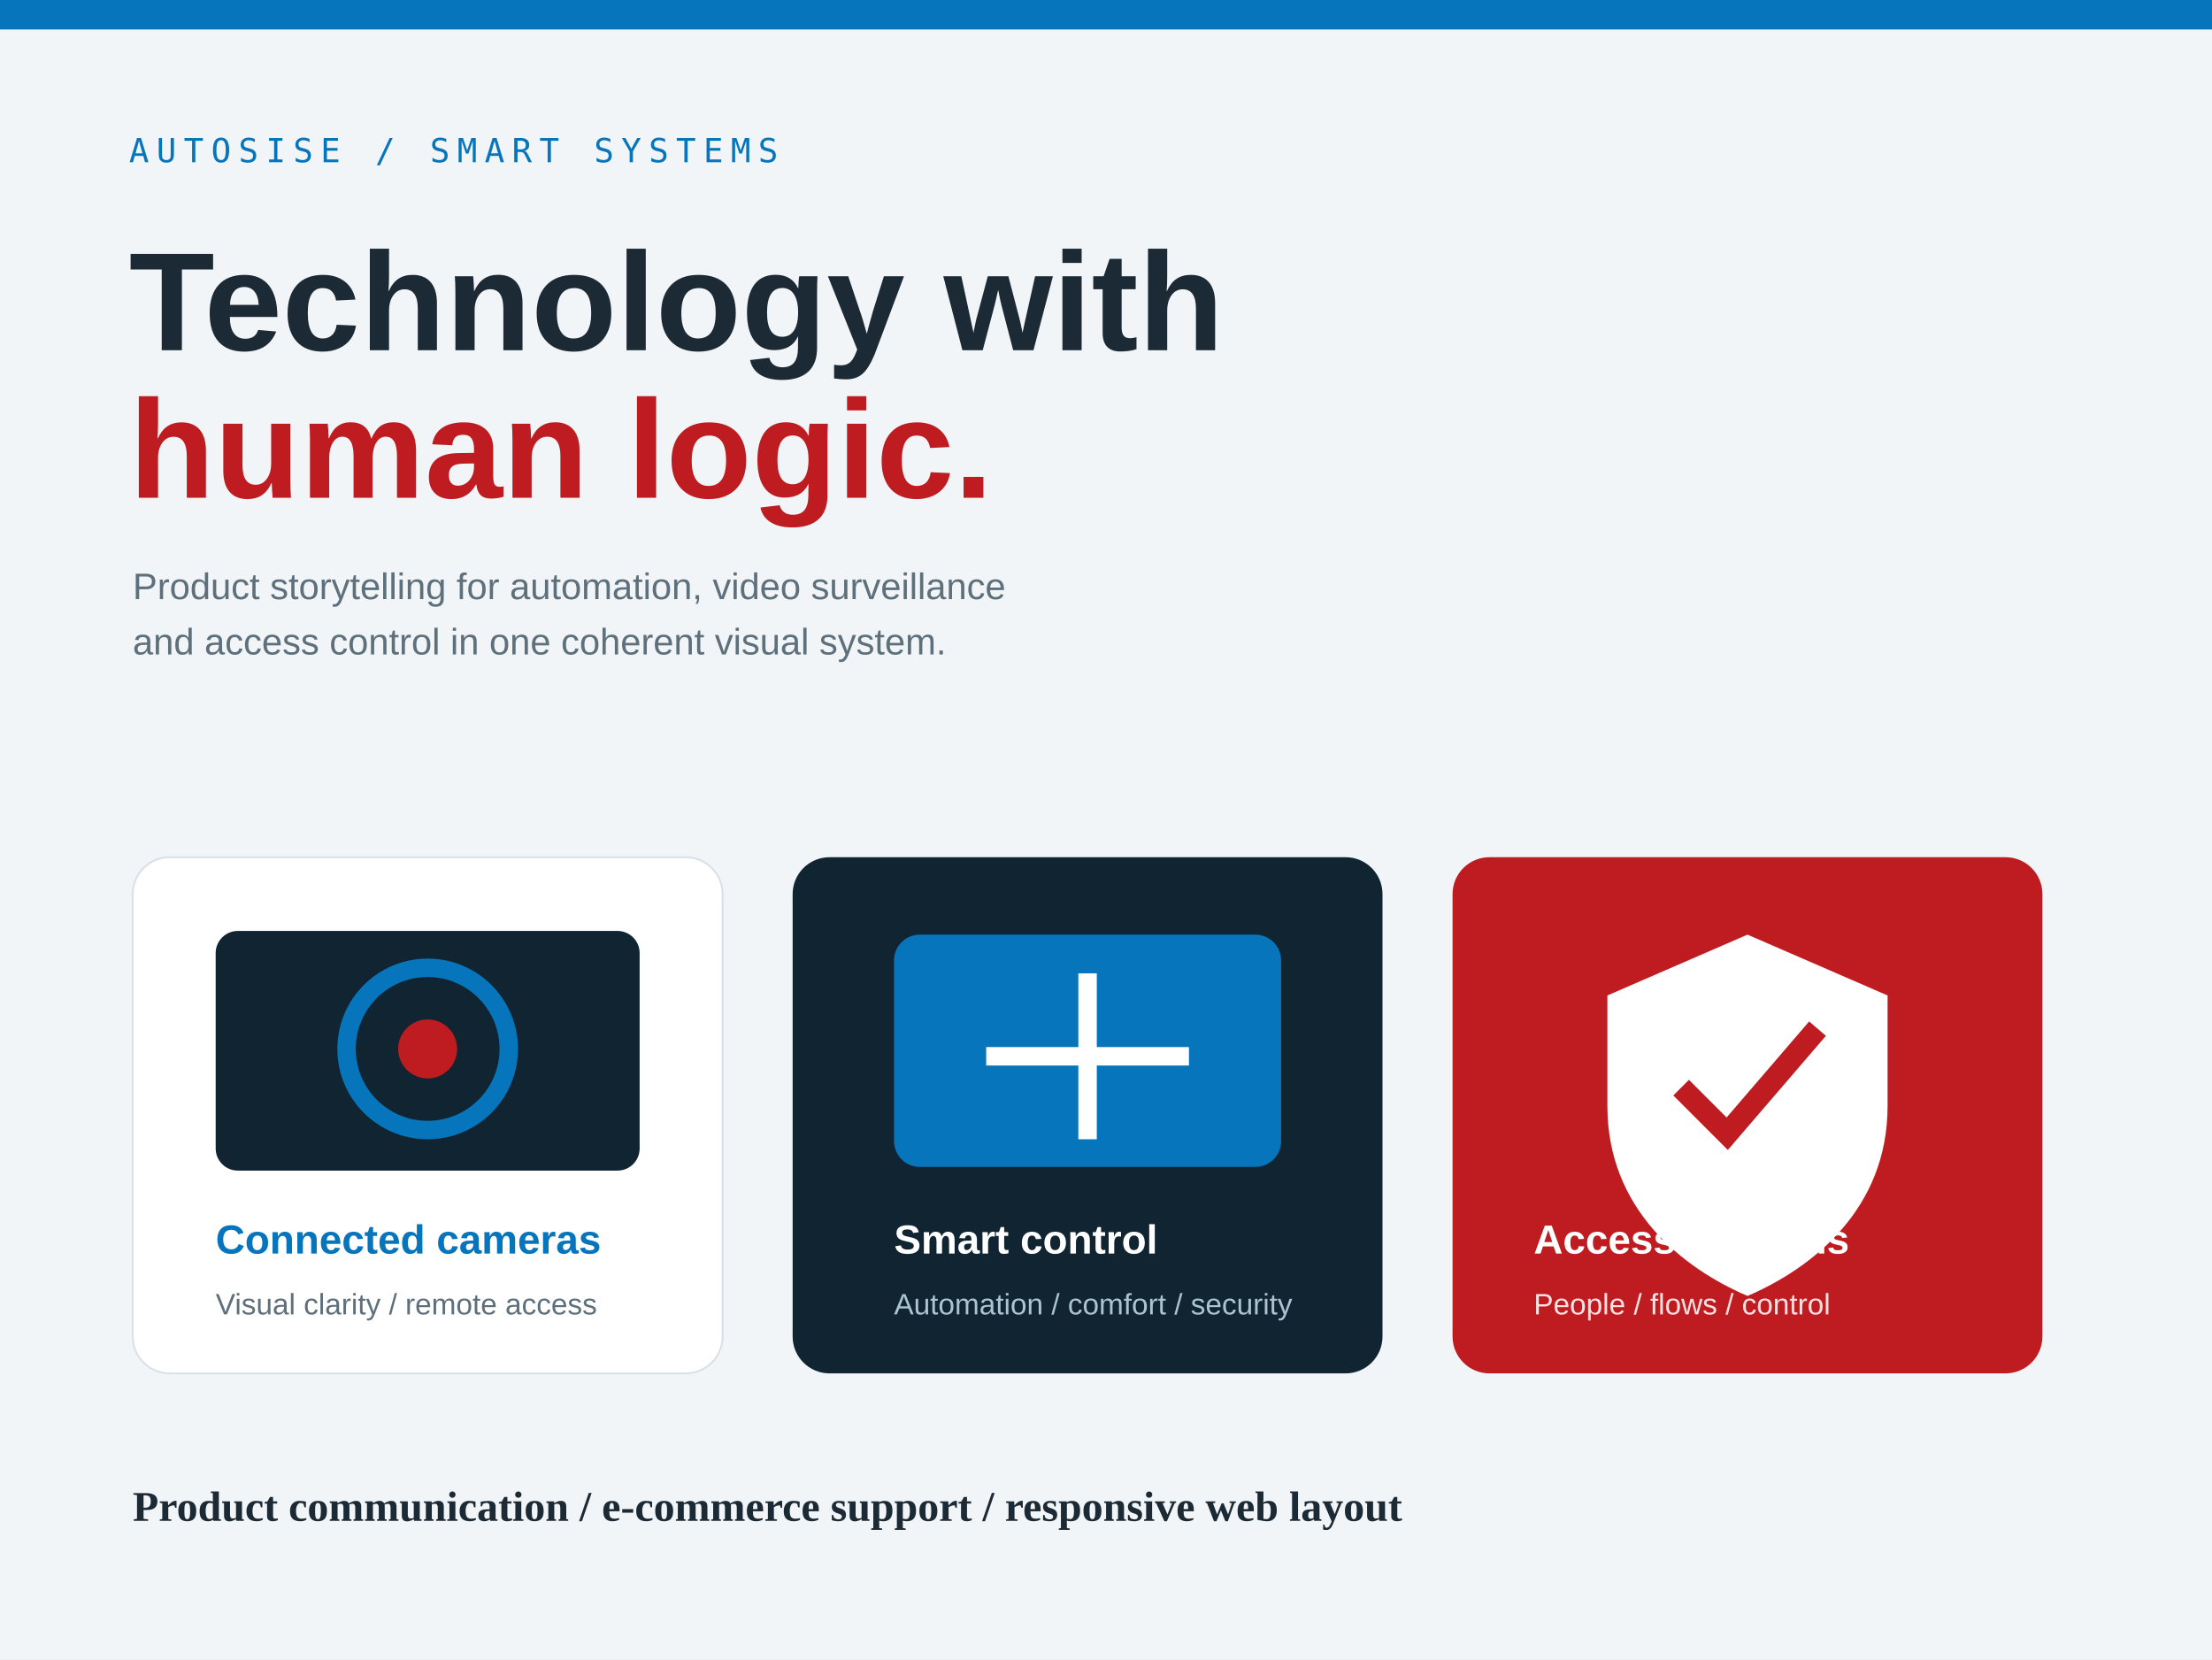
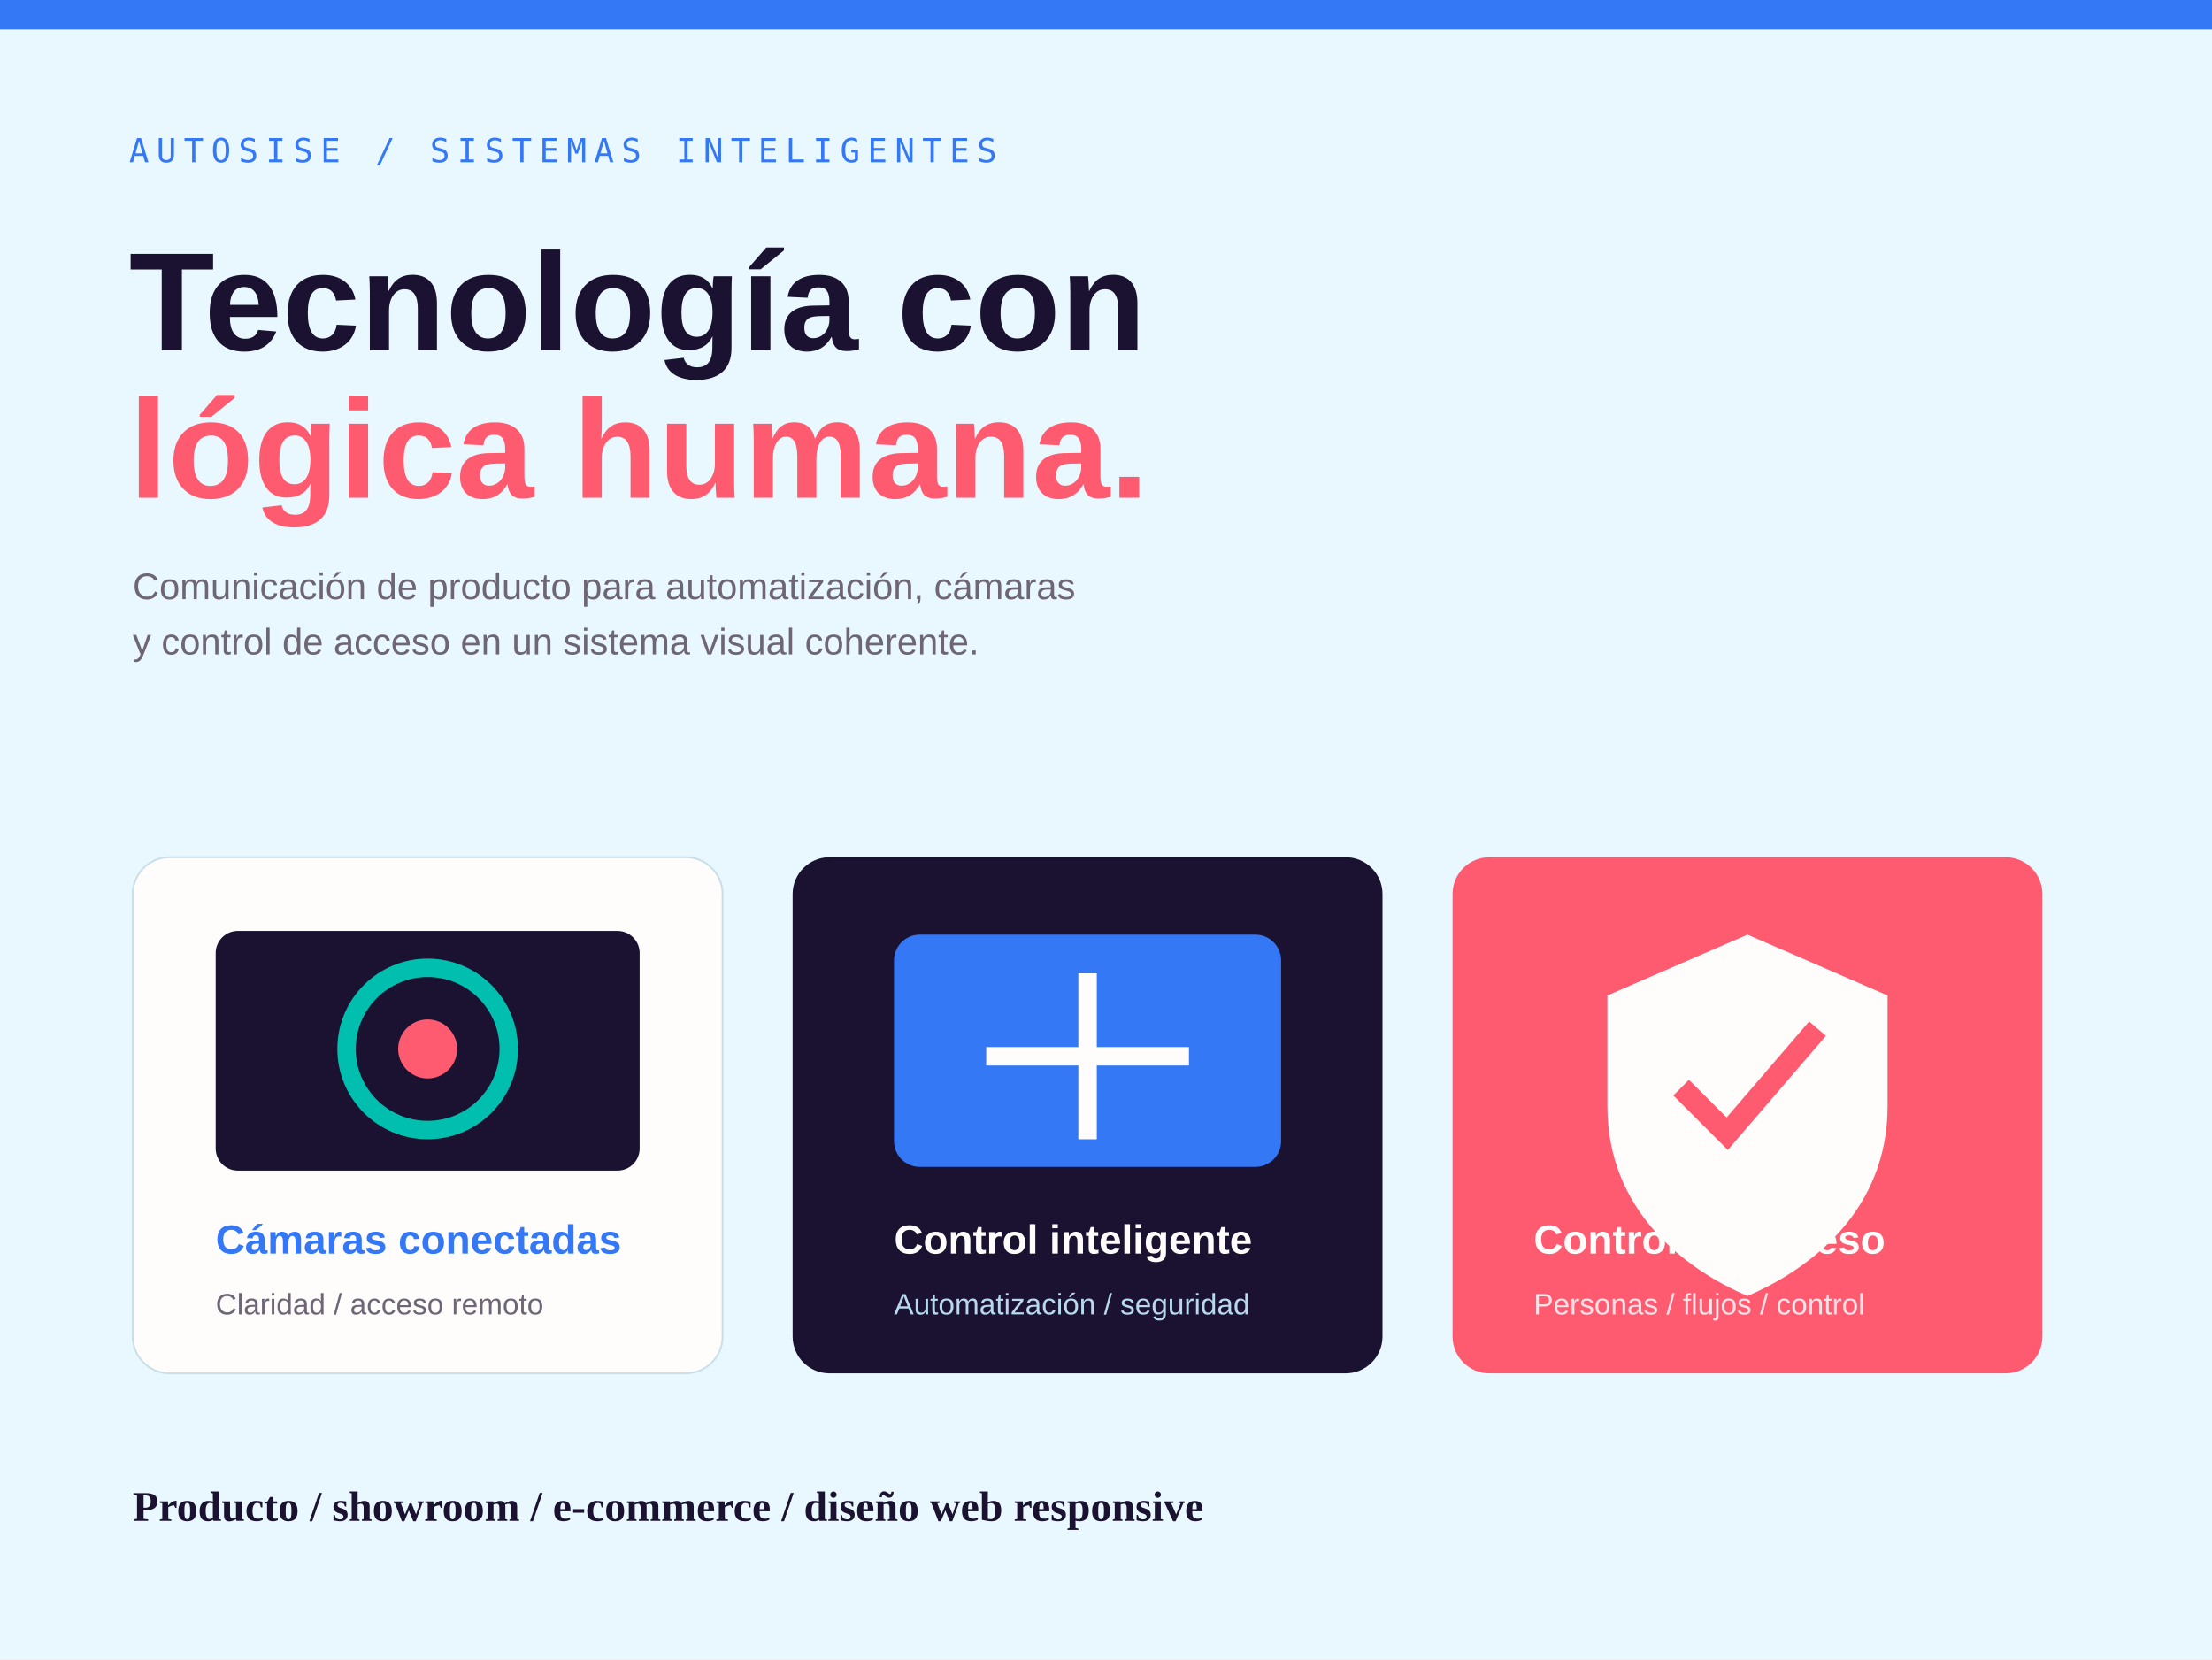
<svg xmlns="http://www.w3.org/2000/svg" viewBox="0 0 1200 900" role="img" aria-labelledby="title desc">
-   <rect width="1200" height="900" fill="#f2f5f7" />
-   <rect x="0" y="0" width="1200" height="16" fill="#0675bc" />
+   <rect width="1200" height="900" fill="#e9f8ff" />
+   <rect width="1200" height="16" fill="#3478f6" />
  <g font-family="Arial,sans-serif">
-     <text x="70" y="88" fill="#0675bc" font-family="monospace" font-size="18" letter-spacing="4">AUTOSISE / SMART SYSTEMS</text>
-     <text x="70" y="190" fill="#1c2a35" font-size="76" font-weight="700">Technology with</text>
-     <text x="70" y="270" fill="#bf1c21" font-size="76" font-weight="700">human logic.</text>
-     <text x="72" y="325" fill="#5e707b" font-size="20">Product storytelling for automation, video surveillance</text>
-     <text x="72" y="355" fill="#5e707b" font-size="20">and access control in one coherent visual system.</text>
+     <text x="70" y="88" fill="#3478f6" font-family="monospace" font-size="18" letter-spacing="4">AUTOSISE / SISTEMAS INTELIGENTES</text>
+     <text x="70" y="190" fill="#1a1230" font-size="76" font-weight="700">Tecnología con</text>
+     <text x="70" y="270" fill="#ff5b70" font-size="76" font-weight="700">lógica humana.</text>
+     <text x="72" y="325" fill="#6e6576" font-size="20">Comunicación de producto para automatización, cámaras</text>
+     <text x="72" y="355" fill="#6e6576" font-size="20">y control de acceso en un sistema visual coherente.</text>
    <g transform="translate(72 465)">
-       <rect width="320" height="280" rx="20" fill="#fff" stroke="#d8e1e7" />
-       <rect x="45" y="40" width="230" height="130" rx="12" fill="#102431" />
-       <circle cx="160" cy="104" r="44" fill="none" stroke="#0675bc" stroke-width="10" />
-       <circle cx="160" cy="104" r="16" fill="#bf1c21" />
-       <text x="45" y="215" fill="#0675bc" font-size="22" font-weight="700">Connected cameras</text>
-       <text x="45" y="248" fill="#5e707b" font-size="16">Visual clarity / remote access</text>
+       <rect width="320" height="280" rx="20" fill="#fffdfb" stroke="#cadfea" />
+       <rect x="45" y="40" width="230" height="130" rx="12" fill="#1a1230" />
+       <circle cx="160" cy="104" r="44" fill="none" stroke="#00bfae" stroke-width="10" />
+       <circle cx="160" cy="104" r="16" fill="#ff5b70" />
+       <text x="45" y="215" fill="#3478f6" font-size="22" font-weight="700">Cámaras conectadas</text>
+       <text x="45" y="248" fill="#6e6576" font-size="16">Claridad / acceso remoto</text>
    </g>
    <g transform="translate(430 465)">
-       <rect width="320" height="280" rx="20" fill="#102431" />
-       <rect x="55" y="42" width="210" height="126" rx="14" fill="#0675bc" />
-       <path d="M105 108h110M160 63v90" stroke="#fff" stroke-width="10" />
-       <text x="55" y="215" fill="#fff" font-size="22" font-weight="700">Smart control</text>
-       <text x="55" y="248" fill="#abc4d1" font-size="16">Automation / comfort / security</text>
+       <rect width="320" height="280" rx="20" fill="#1a1230" />
+       <rect x="55" y="42" width="210" height="126" rx="14" fill="#3478f6" />
+       <path d="M105 108h110M160 63v90" stroke="#fffdfb" stroke-width="10" />
+       <text x="55" y="215" fill="#fffdfb" font-size="22" font-weight="700">Control inteligente</text>
+       <text x="55" y="248" fill="#b8d8ed" font-size="16">Automatización / seguridad</text>
    </g>
    <g transform="translate(788 465)">
-       <rect width="320" height="280" rx="20" fill="#bf1c21" />
-       <path d="M160 42 236 75v60c0 56-41 88-76 103-35-15-76-47-76-103V75Z" fill="#fff" />
-       <path d="m124 125 25 25 49-57" fill="none" stroke="#bf1c21" stroke-width="12" />
-       <text x="44" y="215" fill="#fff" font-size="22" font-weight="700">Access systems</text>
-       <text x="44" y="248" fill="#ffe1e1" font-size="16">People / flows / control</text>
+       <rect width="320" height="280" rx="20" fill="#ff5b70" />
+       <path d="M160 42 236 75v60c0 56-41 88-76 103-35-15-76-47-76-103V75Z" fill="#fffdfb" />
+       <path d="m124 125 25 25 49-57" fill="none" stroke="#ff5b70" stroke-width="12" />
+       <text x="44" y="215" fill="#fffdfb" font-size="22" font-weight="700">Control de acceso</text>
+       <text x="44" y="248" fill="#ffe1e7" font-size="16">Personas / flujos / control</text>
    </g>
  </g>
-   <text x="72" y="825" fill="#1c2a35" font-size="23" font-weight="700">Product communication / e-commerce support / responsive web layout</text>
+   <text x="72" y="825" fill="#1a1230" font-size="23" font-weight="700">Producto / showroom / e-commerce / diseño web responsive</text>
</svg>
